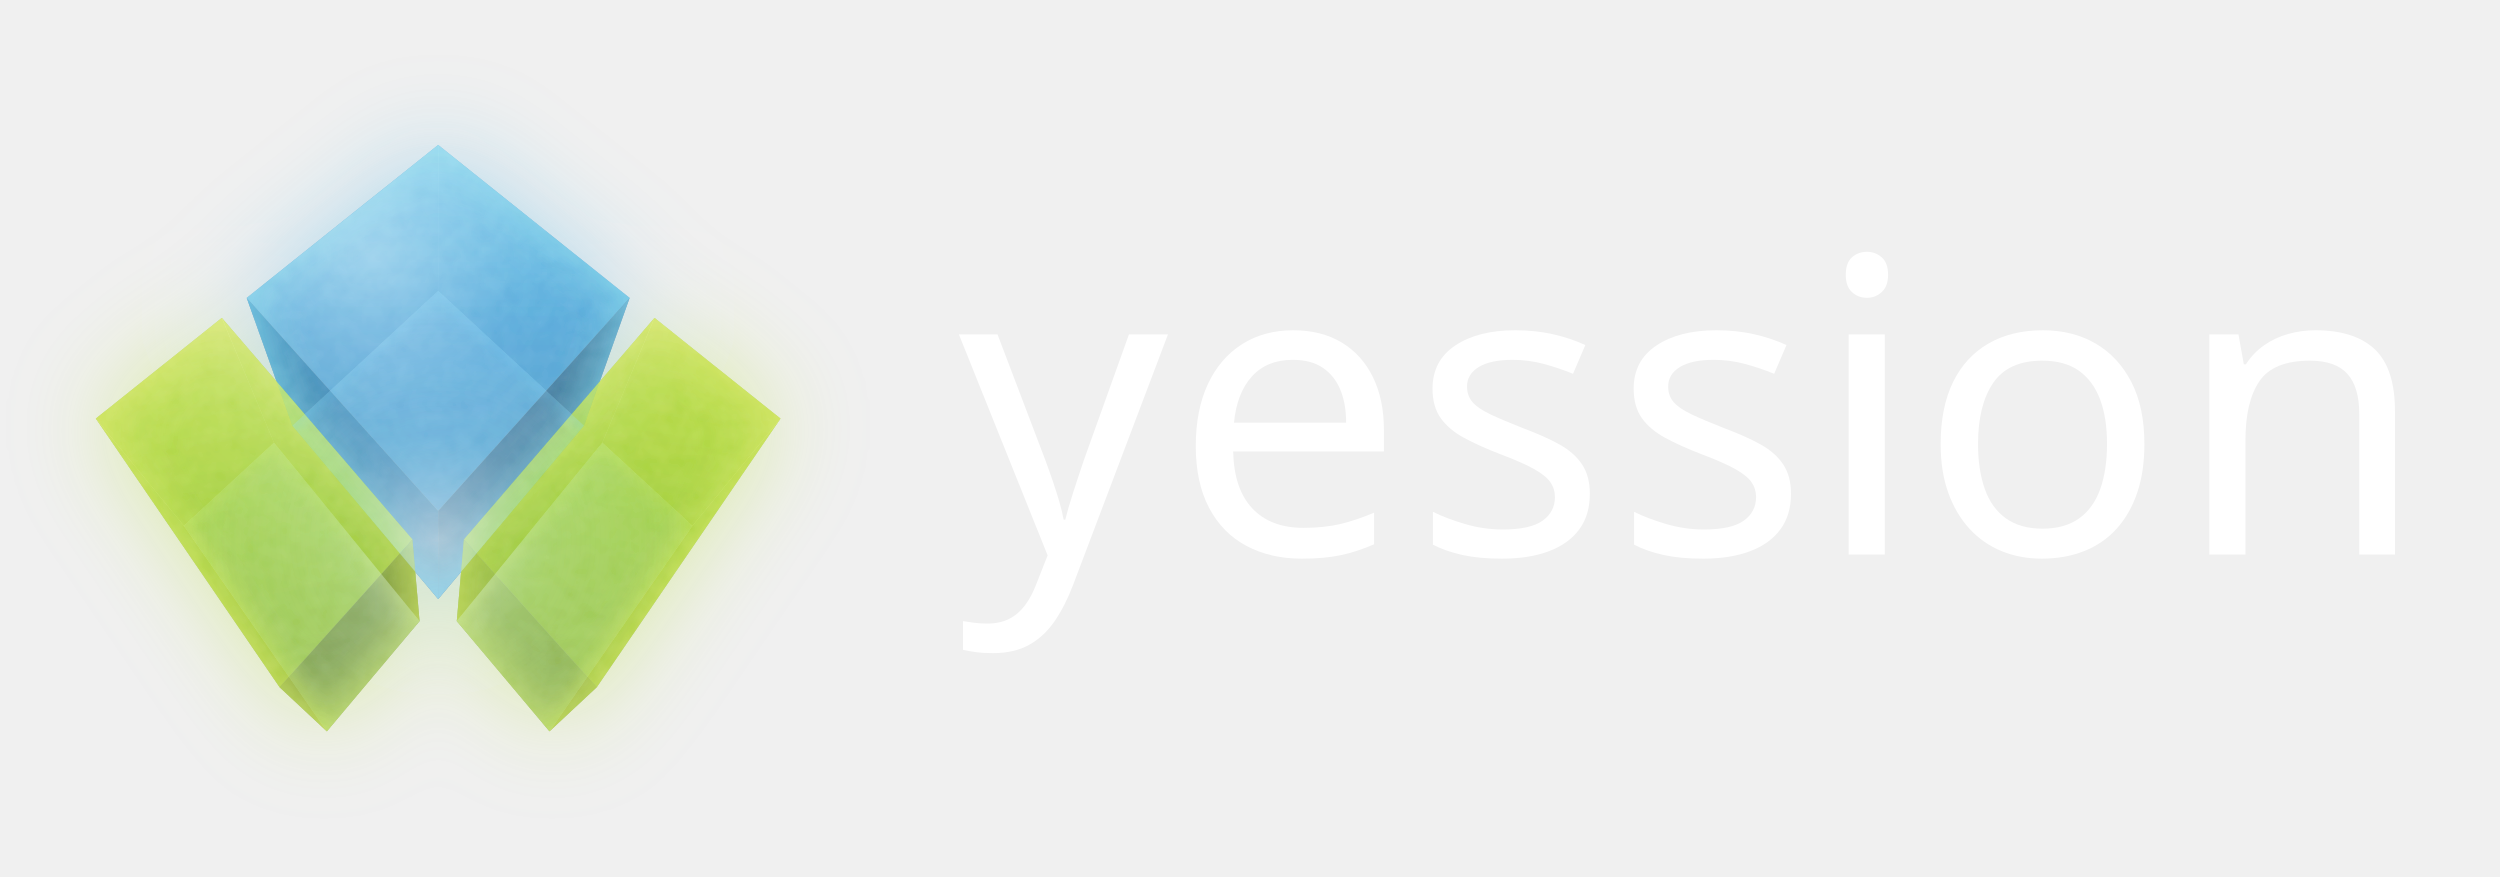
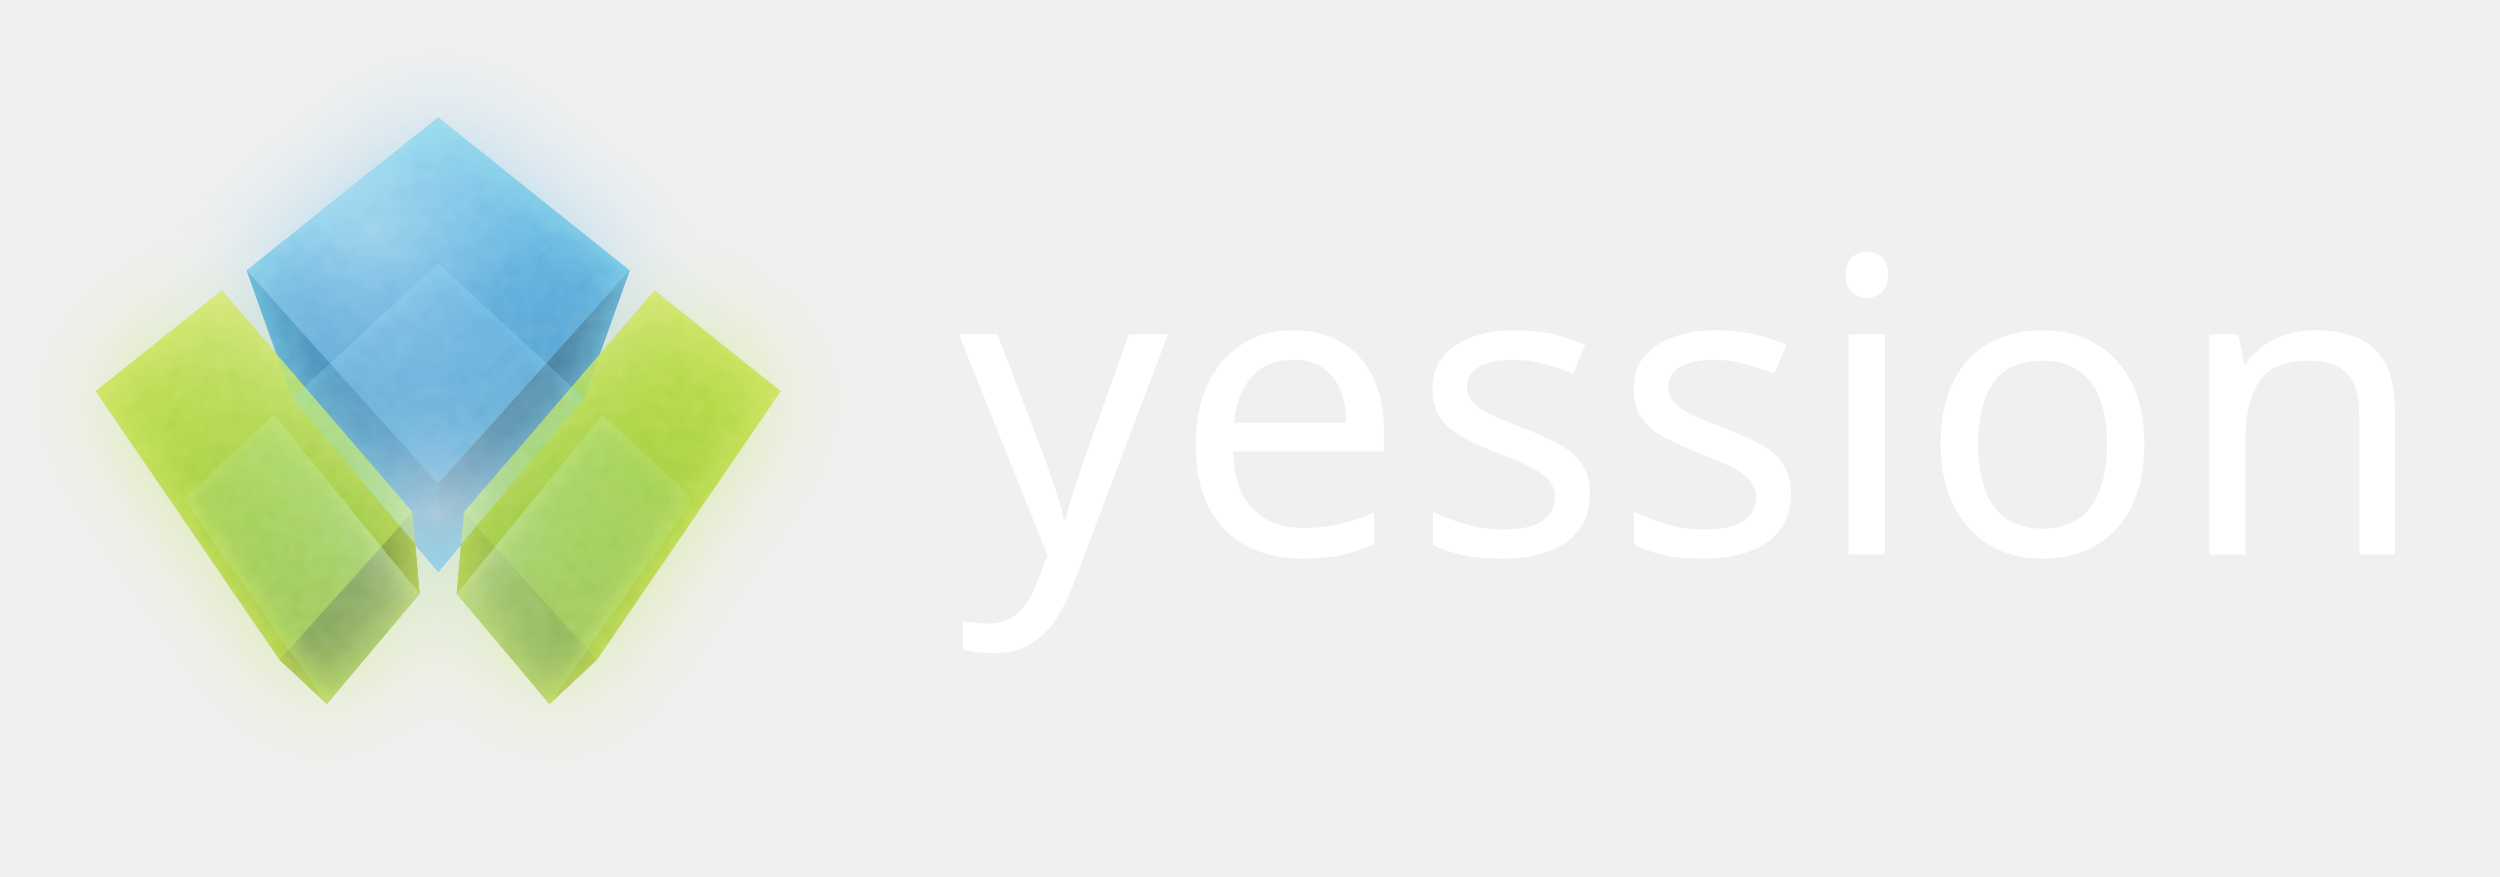
<svg xmlns="http://www.w3.org/2000/svg" viewBox="0 0 182.58 64" role="img" aria-label="yession">
-   <g>
+   <g transform="translate(0 -2)">
    <defs>
      <path id="lockup-p0" d="M32 37.31 L18.02 21.76 L32 10.59 L45.98 21.76 Z" />
      <path id="lockup-p1" d="M32 43.75 L21.35 31.09 L32 21.25 L42.65 31.09 Z" />
      <path id="lockup-p2" d="M32 43.75 L21.35 31.09 L18.02 21.76 L32 37.31 Z" />
      <path id="lockup-p3" d="M21.35 31.09 L32 21.25 L32 10.59 L18.02 21.76 Z" />
      <path id="lockup-p4" d="M32 21.25 L42.65 31.09 L45.98 21.76 L32 10.59 Z" />
      <path id="lockup-p5" d="M42.65 31.09 L32 43.75 L32 37.31 L45.98 21.76 Z" />
      <path id="lockup-p6" d="M30.12 39.4 L20.42 50.19 L7 30.57 L16.2 23.22 Z" />
      <path id="lockup-p7" d="M30.64 45.36 L23.87 53.41 L13.43 38.4 L20.01 32.33 Z" />
      <path id="lockup-p8" d="M30.64 45.36 L23.87 53.41 L20.42 50.19 L30.12 39.4 Z" />
      <path id="lockup-p9" d="M23.87 53.41 L13.43 38.4 L7 30.57 L20.42 50.19 Z" />
      <path id="lockup-p10" d="M13.43 38.4 L20.01 32.33 L16.2 23.22 L7 30.57 Z" />
      <path id="lockup-p11" d="M20.01 32.33 L30.64 45.36 L30.12 39.4 L16.2 23.22 Z" />
      <path id="lockup-p12" d="M47.8 23.22 L57 30.57 L43.58 50.19 L33.88 39.4 Z" />
      <path id="lockup-p13" d="M43.99 32.33 L50.57 38.4 L40.13 53.41 L33.36 45.36 Z" />
      <path id="lockup-p14" d="M43.99 32.33 L50.57 38.4 L57 30.57 L47.8 23.22 Z" />
      <path id="lockup-p15" d="M50.57 38.4 L40.13 53.41 L43.58 50.19 L57 30.57 Z" />
      <path id="lockup-p16" d="M40.13 53.41 L33.36 45.36 L33.88 39.4 L43.58 50.19 Z" />
      <path id="lockup-p17" d="M33.36 45.36 L43.99 32.33 L47.8 23.22 L33.88 39.4 Z" />
      <clipPath id="lockup-c0">
        <use href="#lockup-p0" />
        <use href="#lockup-p1" />
        <use href="#lockup-p2" />
        <use href="#lockup-p3" />
        <use href="#lockup-p4" />
        <use href="#lockup-p5" />
      </clipPath>
      <clipPath id="lockup-c1">
        <use href="#lockup-p6" />
        <use href="#lockup-p7" />
        <use href="#lockup-p8" />
        <use href="#lockup-p9" />
        <use href="#lockup-p10" />
        <use href="#lockup-p11" />
      </clipPath>
      <clipPath id="lockup-c2">
        <use href="#lockup-p12" />
        <use href="#lockup-p13" />
        <use href="#lockup-p14" />
        <use href="#lockup-p15" />
        <use href="#lockup-p16" />
        <use href="#lockup-p17" />
      </clipPath>
      <linearGradient id="lockup-f0" gradientUnits="userSpaceOnUse" x1="32" y1="10.59" x2="32" y2="37.31">
        <stop offset="0" stop-color="#6fd8ff" />
        <stop offset="0.5" stop-color="#1ba1e2" />
        <stop offset="1" stop-color="#1891cb" />
      </linearGradient>
      <linearGradient id="lockup-f1" x1="0" y1="0" x2="0" y2="1">
        <stop offset="0" stop-color="#126a95" />
        <stop offset="0.55" stop-color="#116289" />
        <stop offset="1" stop-color="#0f6ea3" />
      </linearGradient>
      <linearGradient id="lockup-f2" x1="0" y1="0" x2="0" y2="1">
        <stop offset="0" stop-color="#178ac2" />
        <stop offset="0.55" stop-color="#157fb2" />
        <stop offset="1" stop-color="#0f6ea3" />
      </linearGradient>
      <linearGradient id="lockup-f3" x1="0" y1="0" x2="0" y2="1">
        <stop offset="0" stop-color="#126a95" />
        <stop offset="0.55" stop-color="#116289" />
        <stop offset="1" stop-color="#0f6ea3" />
      </linearGradient>
      <linearGradient id="lockup-f4" x1="0" y1="0" x2="0" y2="1">
        <stop offset="0" stop-color="#126a95" />
        <stop offset="0.55" stop-color="#116289" />
        <stop offset="1" stop-color="#0f6ea3" />
      </linearGradient>
      <linearGradient id="lockup-f5" x1="0" y1="0" x2="0" y2="1">
        <stop offset="0" stop-color="#126a95" />
        <stop offset="0.55" stop-color="#116289" />
        <stop offset="1" stop-color="#0f6ea3" />
      </linearGradient>
      <linearGradient id="lockup-f6" gradientUnits="userSpaceOnUse" x1="16.2" y1="23.22" x2="20.42" y2="50.19">
        <stop offset="0" stop-color="#d8f54a" />
        <stop offset="0.5" stop-color="#a8dd00" />
        <stop offset="1" stop-color="#97c700" />
      </linearGradient>
      <linearGradient id="lockup-f7" x1="0" y1="0" x2="0" y2="1">
        <stop offset="0" stop-color="#6f9200" />
        <stop offset="0.55" stop-color="#668600" />
        <stop offset="1" stop-color="#6f9a00" />
      </linearGradient>
      <linearGradient id="lockup-f8" x1="0" y1="0" x2="0" y2="1">
        <stop offset="0" stop-color="#6f9200" />
        <stop offset="0.55" stop-color="#668600" />
        <stop offset="1" stop-color="#6f9a00" />
      </linearGradient>
      <linearGradient id="lockup-f9" x1="0" y1="0" x2="0" y2="1">
        <stop offset="0" stop-color="#90be00" />
        <stop offset="0.55" stop-color="#84af00" />
        <stop offset="1" stop-color="#6f9a00" />
      </linearGradient>
      <linearGradient id="lockup-f10" x1="0" y1="0" x2="0" y2="1">
        <stop offset="0" stop-color="#6f9200" />
        <stop offset="0.55" stop-color="#668600" />
        <stop offset="1" stop-color="#6f9a00" />
      </linearGradient>
      <linearGradient id="lockup-f11" x1="0" y1="0" x2="0" y2="1">
        <stop offset="0" stop-color="#6f9200" />
        <stop offset="0.55" stop-color="#668600" />
        <stop offset="1" stop-color="#6f9a00" />
      </linearGradient>
      <linearGradient id="lockup-f12" gradientUnits="userSpaceOnUse" x1="47.8" y1="23.22" x2="43.58" y2="50.19">
        <stop offset="0" stop-color="#d8f54a" />
        <stop offset="0.5" stop-color="#a8dd00" />
        <stop offset="1" stop-color="#97c700" />
      </linearGradient>
      <linearGradient id="lockup-f13" x1="0" y1="0" x2="0" y2="1">
        <stop offset="0" stop-color="#6f9200" />
        <stop offset="0.55" stop-color="#668600" />
        <stop offset="1" stop-color="#6f9a00" />
      </linearGradient>
      <linearGradient id="lockup-f14" x1="0" y1="0" x2="0" y2="1">
        <stop offset="0" stop-color="#6f9200" />
        <stop offset="0.55" stop-color="#668600" />
        <stop offset="1" stop-color="#6f9a00" />
      </linearGradient>
      <linearGradient id="lockup-f15" x1="0" y1="0" x2="0" y2="1">
        <stop offset="0" stop-color="#6f9200" />
        <stop offset="0.55" stop-color="#668600" />
        <stop offset="1" stop-color="#6f9a00" />
      </linearGradient>
      <linearGradient id="lockup-f16" x1="0" y1="0" x2="0" y2="1">
        <stop offset="0" stop-color="#90be00" />
        <stop offset="0.55" stop-color="#84af00" />
        <stop offset="1" stop-color="#6f9a00" />
      </linearGradient>
      <linearGradient id="lockup-f17" x1="0" y1="0" x2="0" y2="1">
        <stop offset="0" stop-color="#6f9200" />
        <stop offset="0.55" stop-color="#668600" />
        <stop offset="1" stop-color="#6f9a00" />
      </linearGradient>
      <filter id="lockup-rimg" filterUnits="userSpaceOnUse" x="-8" y="-8" width="80" height="80">
        <feFlood flood-color="#d8f54a" flood-opacity="1.00" result="f" />
        <feComposite in="f" in2="SourceAlpha" operator="out" result="o" />
        <feGaussianBlur in="o" stdDeviation="1.69" result="b" />
        <feComposite in="b" in2="SourceAlpha" operator="in" result="rim" />
        <feBlend in="rim" in2="SourceGraphic" mode="screen" />
      </filter>
      <filter id="lockup-rimb" filterUnits="userSpaceOnUse" x="-8" y="-8" width="80" height="80">
        <feFlood flood-color="#6fd8ff" flood-opacity="1.00" result="f" />
        <feComposite in="f" in2="SourceAlpha" operator="out" result="o" />
        <feGaussianBlur in="o" stdDeviation="1.69" result="b" />
        <feComposite in="b" in2="SourceAlpha" operator="in" result="rim" />
        <feBlend in="rim" in2="SourceGraphic" mode="screen" />
      </filter>
      <filter id="lockup-tb" filterUnits="userSpaceOnUse" x="0" y="0" width="64" height="64">
        <feTurbulence type="fractalNoise" baseFrequency="0.9" numOctaves="2" seed="7" result="t" />
        <feColorMatrix in="t" type="matrix" values="0.33 0.33 0.33 0 0 0.33 0.33 0.33 0 0 0.33 0.33 0.33 0 0 0 0 0 0 0.22" result="grey" />
        <feComposite in="grey" in2="SourceAlpha" operator="in" result="tf" />
        <feBlend in="tf" in2="SourceGraphic" mode="overlay" />
      </filter>
      <filter id="lockup-bl" filterUnits="userSpaceOnUse" x="-40" y="-40" width="144" height="144">
        <feGaussianBlur stdDeviation="3.6" />
      </filter>
      <filter id="lockup-hb" filterUnits="userSpaceOnUse" x="-40" y="-40" width="144" height="144">
        <feGaussianBlur stdDeviation="0.45" />
      </filter>
      <radialGradient id="lockup-sp" gradientUnits="userSpaceOnUse" cx="32" cy="39.4" r="26">
        <stop offset="0" stop-color="#fff" stop-opacity="0.5" />
        <stop offset="0.3" stop-color="#bfeaff" stop-opacity="0.20" />
        <stop offset="1" stop-color="#7fd0f5" stop-opacity="0" />
      </radialGradient>
      <radialGradient id="lockup-sh" gradientUnits="userSpaceOnUse" cx="27.28" cy="18.81" r="25.16">
        <stop offset="0" stop-color="#fff" stop-opacity="0.42" />
        <stop offset="0.45" stop-color="#fff" stop-opacity="0.12" />
        <stop offset="1" stop-color="#fff" stop-opacity="0" />
      </radialGradient>
      <clipPath id="lockup-tc0">
        <use href="#lockup-p0" />
      </clipPath>
      <clipPath id="lockup-tc6">
        <use href="#lockup-p6" />
      </clipPath>
      <clipPath id="lockup-tc12">
        <use href="#lockup-p12" />
      </clipPath>
    </defs>
    <g opacity="1">
      <g filter="url(#lockup-bl)" opacity="0.3">
        <use href="#lockup-p0" fill="#1ba1e2" />
        <use href="#lockup-p1" fill="#1ba1e2" />
        <use href="#lockup-p2" fill="#1ba1e2" />
        <use href="#lockup-p3" fill="#1ba1e2" />
        <use href="#lockup-p4" fill="#1ba1e2" />
        <use href="#lockup-p5" fill="#1ba1e2" />
        <g opacity="1">
          <use href="#lockup-p6" fill="#a8dd00" />
          <use href="#lockup-p7" fill="#a8dd00" />
          <use href="#lockup-p8" fill="#a8dd00" />
          <use href="#lockup-p9" fill="#a8dd00" />
          <use href="#lockup-p10" fill="#a8dd00" />
          <use href="#lockup-p11" fill="#a8dd00" />
          <use href="#lockup-p12" fill="#a8dd00" />
          <use href="#lockup-p13" fill="#a8dd00" />
          <use href="#lockup-p14" fill="#a8dd00" />
          <use href="#lockup-p15" fill="#a8dd00" />
          <use href="#lockup-p16" fill="#a8dd00" />
          <use href="#lockup-p17" fill="#a8dd00" />
        </g>
      </g>
    </g>
    <g opacity="1">
      <g opacity="0.45">
        <use href="#lockup-p1" fill="#0f6ea3" opacity="1" />
        <use href="#lockup-p3" fill="#0f6ea3" opacity="1" />
        <use href="#lockup-p4" fill="#0f6ea3" opacity="1" />
        <g opacity="1">
          <use href="#lockup-p7" fill="#6f9a00" opacity="1" />
          <use href="#lockup-p9" fill="#6f9a00" opacity="1" />
          <use href="#lockup-p10" fill="#6f9a00" opacity="1" />
          <use href="#lockup-p11" fill="#6f9a00" opacity="1" />
          <use href="#lockup-p13" fill="#6f9a00" opacity="1" />
          <use href="#lockup-p14" fill="#6f9a00" opacity="1" />
          <use href="#lockup-p15" fill="#6f9a00" opacity="1" />
          <use href="#lockup-p17" fill="#6f9a00" opacity="1" />
        </g>
      </g>
    </g>
    <g filter="url(#lockup-tb)">
      <g filter="url(#lockup-rimb)" opacity="0.6">
        <use href="#lockup-p0" fill="url(#lockup-f0)" opacity="1" />
        <use href="#lockup-p2" fill="url(#lockup-f2)" opacity="1" />
        <use href="#lockup-p5" fill="url(#lockup-f5)" opacity="1" />
      </g>
      <g opacity="1">
        <g filter="url(#lockup-rimg)" opacity="0.6">
          <use href="#lockup-p6" fill="url(#lockup-f6)" opacity="1" />
          <use href="#lockup-p8" fill="url(#lockup-f8)" opacity="1" />
        </g>
        <g filter="url(#lockup-rimg)" opacity="0.6">
          <use href="#lockup-p12" fill="url(#lockup-f12)" opacity="1" />
          <use href="#lockup-p16" fill="url(#lockup-f16)" opacity="1" />
        </g>
      </g>
    </g>
    <g opacity="1">
      <g clip-path="url(#lockup-c0)" filter="url(#lockup-hb)" opacity="0.3">
        <path stroke="#6fd8ff" stroke-width="0.6" fill="none" stroke-linecap="round" d="M21.35 31.09 L32 21.25" opacity="1" />
        <path stroke="#6fd8ff" stroke-width="0.6" fill="none" stroke-linecap="round" d="M32 21.25 L42.65 31.09" opacity="1" />
        <path stroke="#6fd8ff" stroke-width="0.6" fill="none" stroke-linecap="round" d="M32 21.25 L32 10.59" opacity="1" />
      </g>
      <g opacity="1">
        <g clip-path="url(#lockup-c1)" filter="url(#lockup-hb)" opacity="0.3">
          <path stroke="#d8f54a" stroke-width="0.6" fill="none" stroke-linecap="round" d="M23.87 53.41 L13.43 38.4" opacity="1" />
          <path stroke="#d8f54a" stroke-width="0.6" fill="none" stroke-linecap="round" d="M13.43 38.4 L20.01 32.33" opacity="1" />
          <path stroke="#d8f54a" stroke-width="0.6" fill="none" stroke-linecap="round" d="M13.43 38.4 L7 30.57" opacity="1" />
          <path stroke="#d8f54a" stroke-width="0.6" fill="none" stroke-linecap="round" d="M20.01 32.33 L30.64 45.36" opacity="1" />
          <path stroke="#d8f54a" stroke-width="0.6" fill="none" stroke-linecap="round" d="M20.01 32.33 L16.2 23.22" opacity="1" />
        </g>
        <g clip-path="url(#lockup-c2)" filter="url(#lockup-hb)" opacity="0.3">
          <path stroke="#d8f54a" stroke-width="0.6" fill="none" stroke-linecap="round" d="M43.99 32.33 L50.57 38.4" opacity="1" />
          <path stroke="#d8f54a" stroke-width="0.6" fill="none" stroke-linecap="round" d="M43.99 32.33 L47.8 23.22" opacity="1" />
          <path stroke="#d8f54a" stroke-width="0.6" fill="none" stroke-linecap="round" d="M50.57 38.4 L40.13 53.41" opacity="1" />
          <path stroke="#d8f54a" stroke-width="0.6" fill="none" stroke-linecap="round" d="M50.57 38.4 L57 30.57" opacity="1" />
          <path stroke="#d8f54a" stroke-width="0.6" fill="none" stroke-linecap="round" d="M33.36 45.36 L43.99 32.33" opacity="1" />
        </g>
      </g>
    </g>
    <g opacity="1">
      <g opacity="1">
        <g clip-path="url(#lockup-c1)" opacity="0.2">
          <use href="#lockup-p2" fill="#6fd8ff" opacity="1" />
          <use href="#lockup-p5" fill="#6fd8ff" opacity="1" />
        </g>
        <g clip-path="url(#lockup-c2)" opacity="0.2">
          <use href="#lockup-p2" fill="#6fd8ff" opacity="1" />
          <use href="#lockup-p5" fill="#6fd8ff" opacity="1" />
        </g>
      </g>
    </g>
    <g opacity="1">
      <g clip-path="url(#lockup-c0)">
        <rect width="64" height="64" fill="url(#lockup-sp)" />
      </g>
      <g opacity="1">
        <g clip-path="url(#lockup-c1)">
          <rect width="64" height="64" fill="url(#lockup-sp)" />
        </g>
        <g clip-path="url(#lockup-c2)">
          <rect width="64" height="64" fill="url(#lockup-sp)" />
        </g>
      </g>
    </g>
    <g clip-path="url(#lockup-tc0)">
      <rect width="64" height="64" fill="url(#lockup-sh)" />
    </g>
    <g opacity="1">
      <g clip-path="url(#lockup-tc6)">
        <rect width="64" height="64" fill="url(#lockup-sh)" />
      </g>
    </g>
    <g opacity="1">
      <g clip-path="url(#lockup-tc12)">
        <rect width="64" height="64" fill="url(#lockup-sh)" />
      </g>
    </g>
  </g>
  <g id="lockup-word">
    <path transform="translate(70 40.5) scale(0.03 -0.03)" fill="#ffffff" d="M1 536H95L211 231Q221 204 229.5 179Q238 154 245 130.5Q252 107 256 85H260Q266 110 279 150.5Q292 191 306 232L415 536H510L279 -74Q260 -124 234.5 -161.5Q209 -199 172.5 -219.5Q136 -240 84 -240Q60 -240 42 -237.5Q24 -235 11 -232V-162Q22 -164 37.5 -166Q53 -168 70 -168Q101 -168 123.5 -156.5Q146 -145 162 -123.5Q178 -102 189 -73L217 -2Z" />
    <path transform="translate(85.68 40.5) scale(0.03 -0.03)" fill="#ffffff" d="M292 546Q361 546 410.5 516Q460 486 486.5 431.5Q513 377 513 304V251H146Q148 160 192.5 112.5Q237 65 317 65Q368 65 407.5 74.5Q447 84 489 102V25Q448 7 408 -1.5Q368 -10 313 -10Q237 -10 178.5 21Q120 52 87.5 113.5Q55 175 55 264Q55 352 84.5 415Q114 478 167.5 512Q221 546 292 546ZM291 474Q228 474 191.5 433.5Q155 393 148 321H421Q421 367 407 401Q393 435 364.5 454.5Q336 474 291 474Z" />
    <path transform="translate(103.09 40.5) scale(0.03 -0.03)" fill="#ffffff" d="M434 148Q434 96 408 61Q382 26 334 8Q286 -10 220 -10Q164 -10 123.5 -1Q83 8 52 24V104Q84 88 129.5 74.5Q175 61 222 61Q289 61 319 82.5Q349 104 349 140Q349 160 338 176Q327 192 298.5 208Q270 224 217 244Q165 264 128 284Q91 304 71 332Q51 360 51 404Q51 472 106.5 509Q162 546 252 546Q301 546 343.5 536.5Q386 527 423 510L393 440Q359 454 322 464Q285 474 246 474Q192 474 163.5 456.5Q135 439 135 409Q135 387 148 371.5Q161 356 191.5 341.5Q222 327 273 307Q324 288 360 268Q396 248 415 219.5Q434 191 434 148Z" />
    <path transform="translate(117.78 40.5) scale(0.03 -0.03)" fill="#ffffff" d="M434 148Q434 96 408 61Q382 26 334 8Q286 -10 220 -10Q164 -10 123.5 -1Q83 8 52 24V104Q84 88 129.5 74.5Q175 61 222 61Q289 61 319 82.5Q349 104 349 140Q349 160 338 176Q327 192 298.5 208Q270 224 217 244Q165 264 128 284Q91 304 71 332Q51 360 51 404Q51 472 106.5 509Q162 546 252 546Q301 546 343.5 536.5Q386 527 423 510L393 440Q359 454 322 464Q285 474 246 474Q192 474 163.5 456.5Q135 439 135 409Q135 387 148 371.5Q161 356 191.5 341.5Q222 327 273 307Q324 288 360 268Q396 248 415 219.5Q434 191 434 148Z" />
    <path transform="translate(132.46 40.5) scale(0.03 -0.03)" fill="#ffffff" d="M173 536V0H85V536ZM130 737Q150 737 165.5 723.5Q181 710 181 681Q181 653 165.5 639Q150 625 130 625Q108 625 93 639Q78 653 78 681Q78 710 93 723.5Q108 737 130 737Z" />
    <path transform="translate(140.08 40.5) scale(0.03 -0.03)" fill="#ffffff" d="M551 269Q551 202 533.5 150.5Q516 99 483.5 63Q451 27 404.5 8.5Q358 -10 301 -10Q248 -10 203 8.5Q158 27 125 63Q92 99 73.5 150.5Q55 202 55 269Q55 358 85 419.5Q115 481 171 513.5Q227 546 304 546Q377 546 432.5 513.5Q488 481 519.5 419.5Q551 358 551 269ZM146 269Q146 206 162.5 159.5Q179 113 214 88Q249 63 303 63Q357 63 392 88Q427 113 443.5 159.5Q460 206 460 269Q460 333 443 378Q426 423 391.5 447.5Q357 472 302 472Q220 472 183 418Q146 364 146 269Z" />
    <path transform="translate(158.8 40.5) scale(0.03 -0.03)" fill="#ffffff" d="M343 546Q439 546 488 499.5Q537 453 537 349V0H450V343Q450 408 421 440Q392 472 330 472Q241 472 207 422Q173 372 173 278V0H85V536H156L169 463H174Q192 491 218.5 509.5Q245 528 277 537Q309 546 343 546Z" />
  </g>
</svg>
